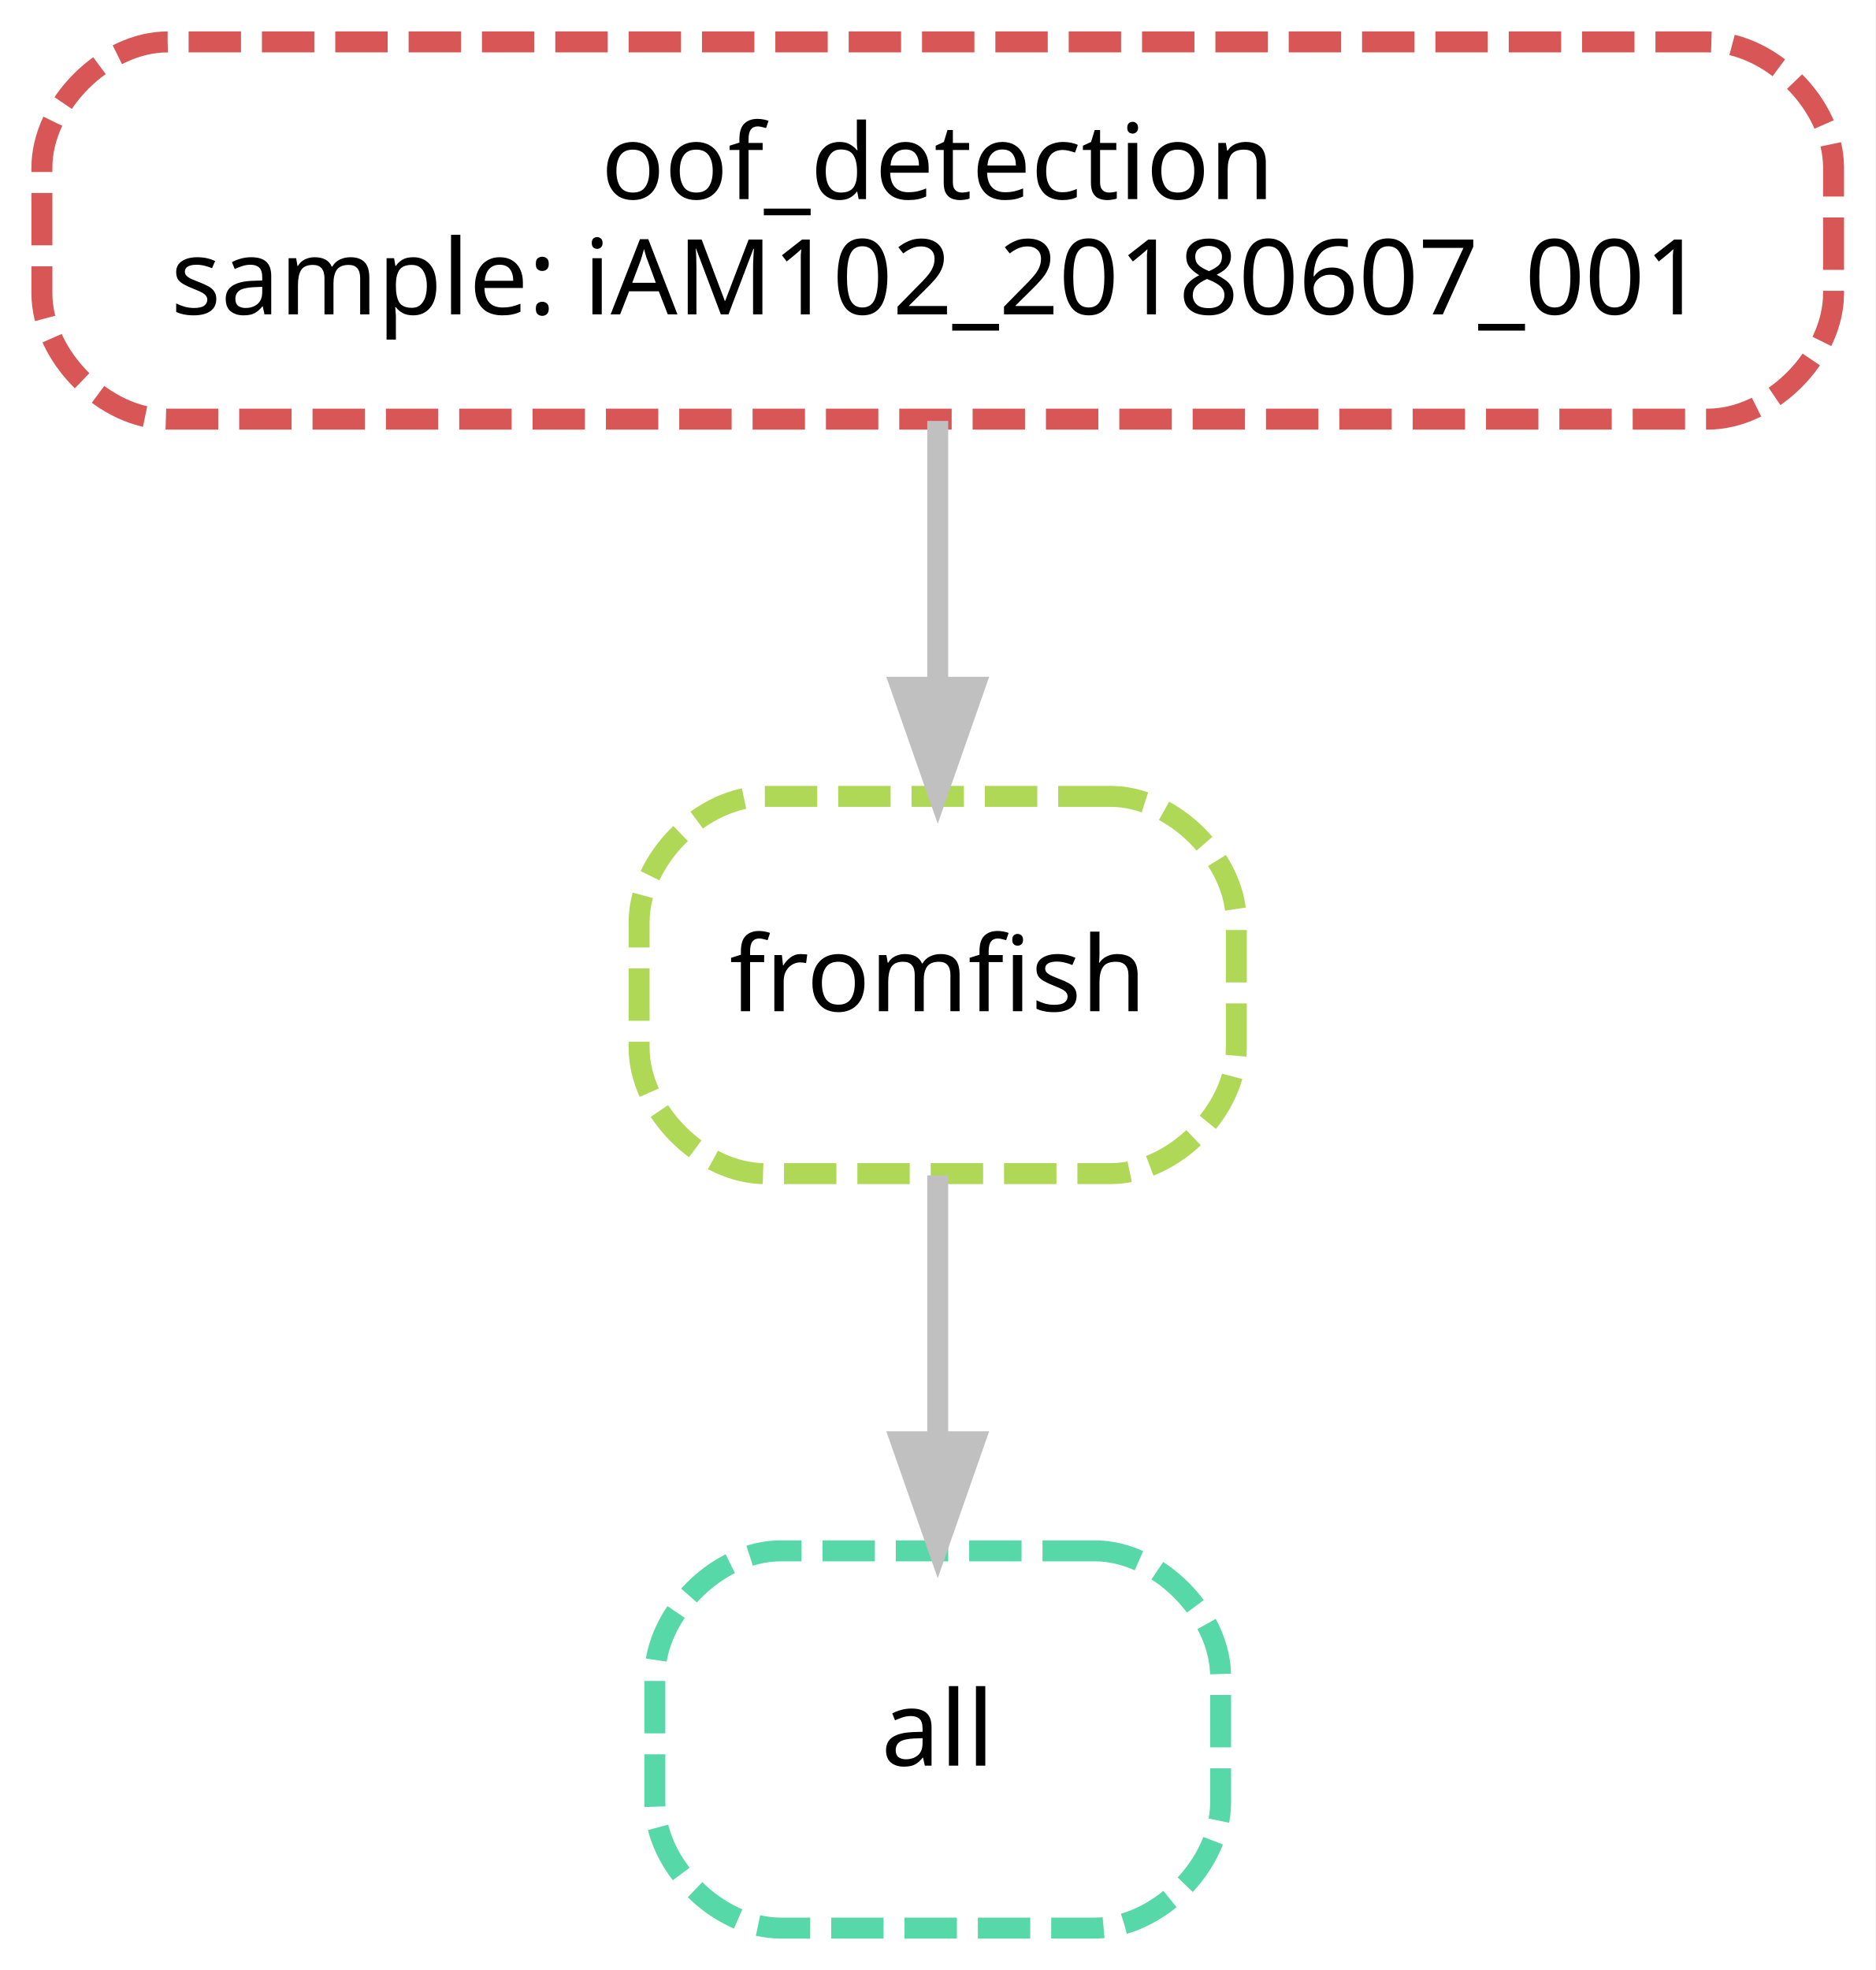
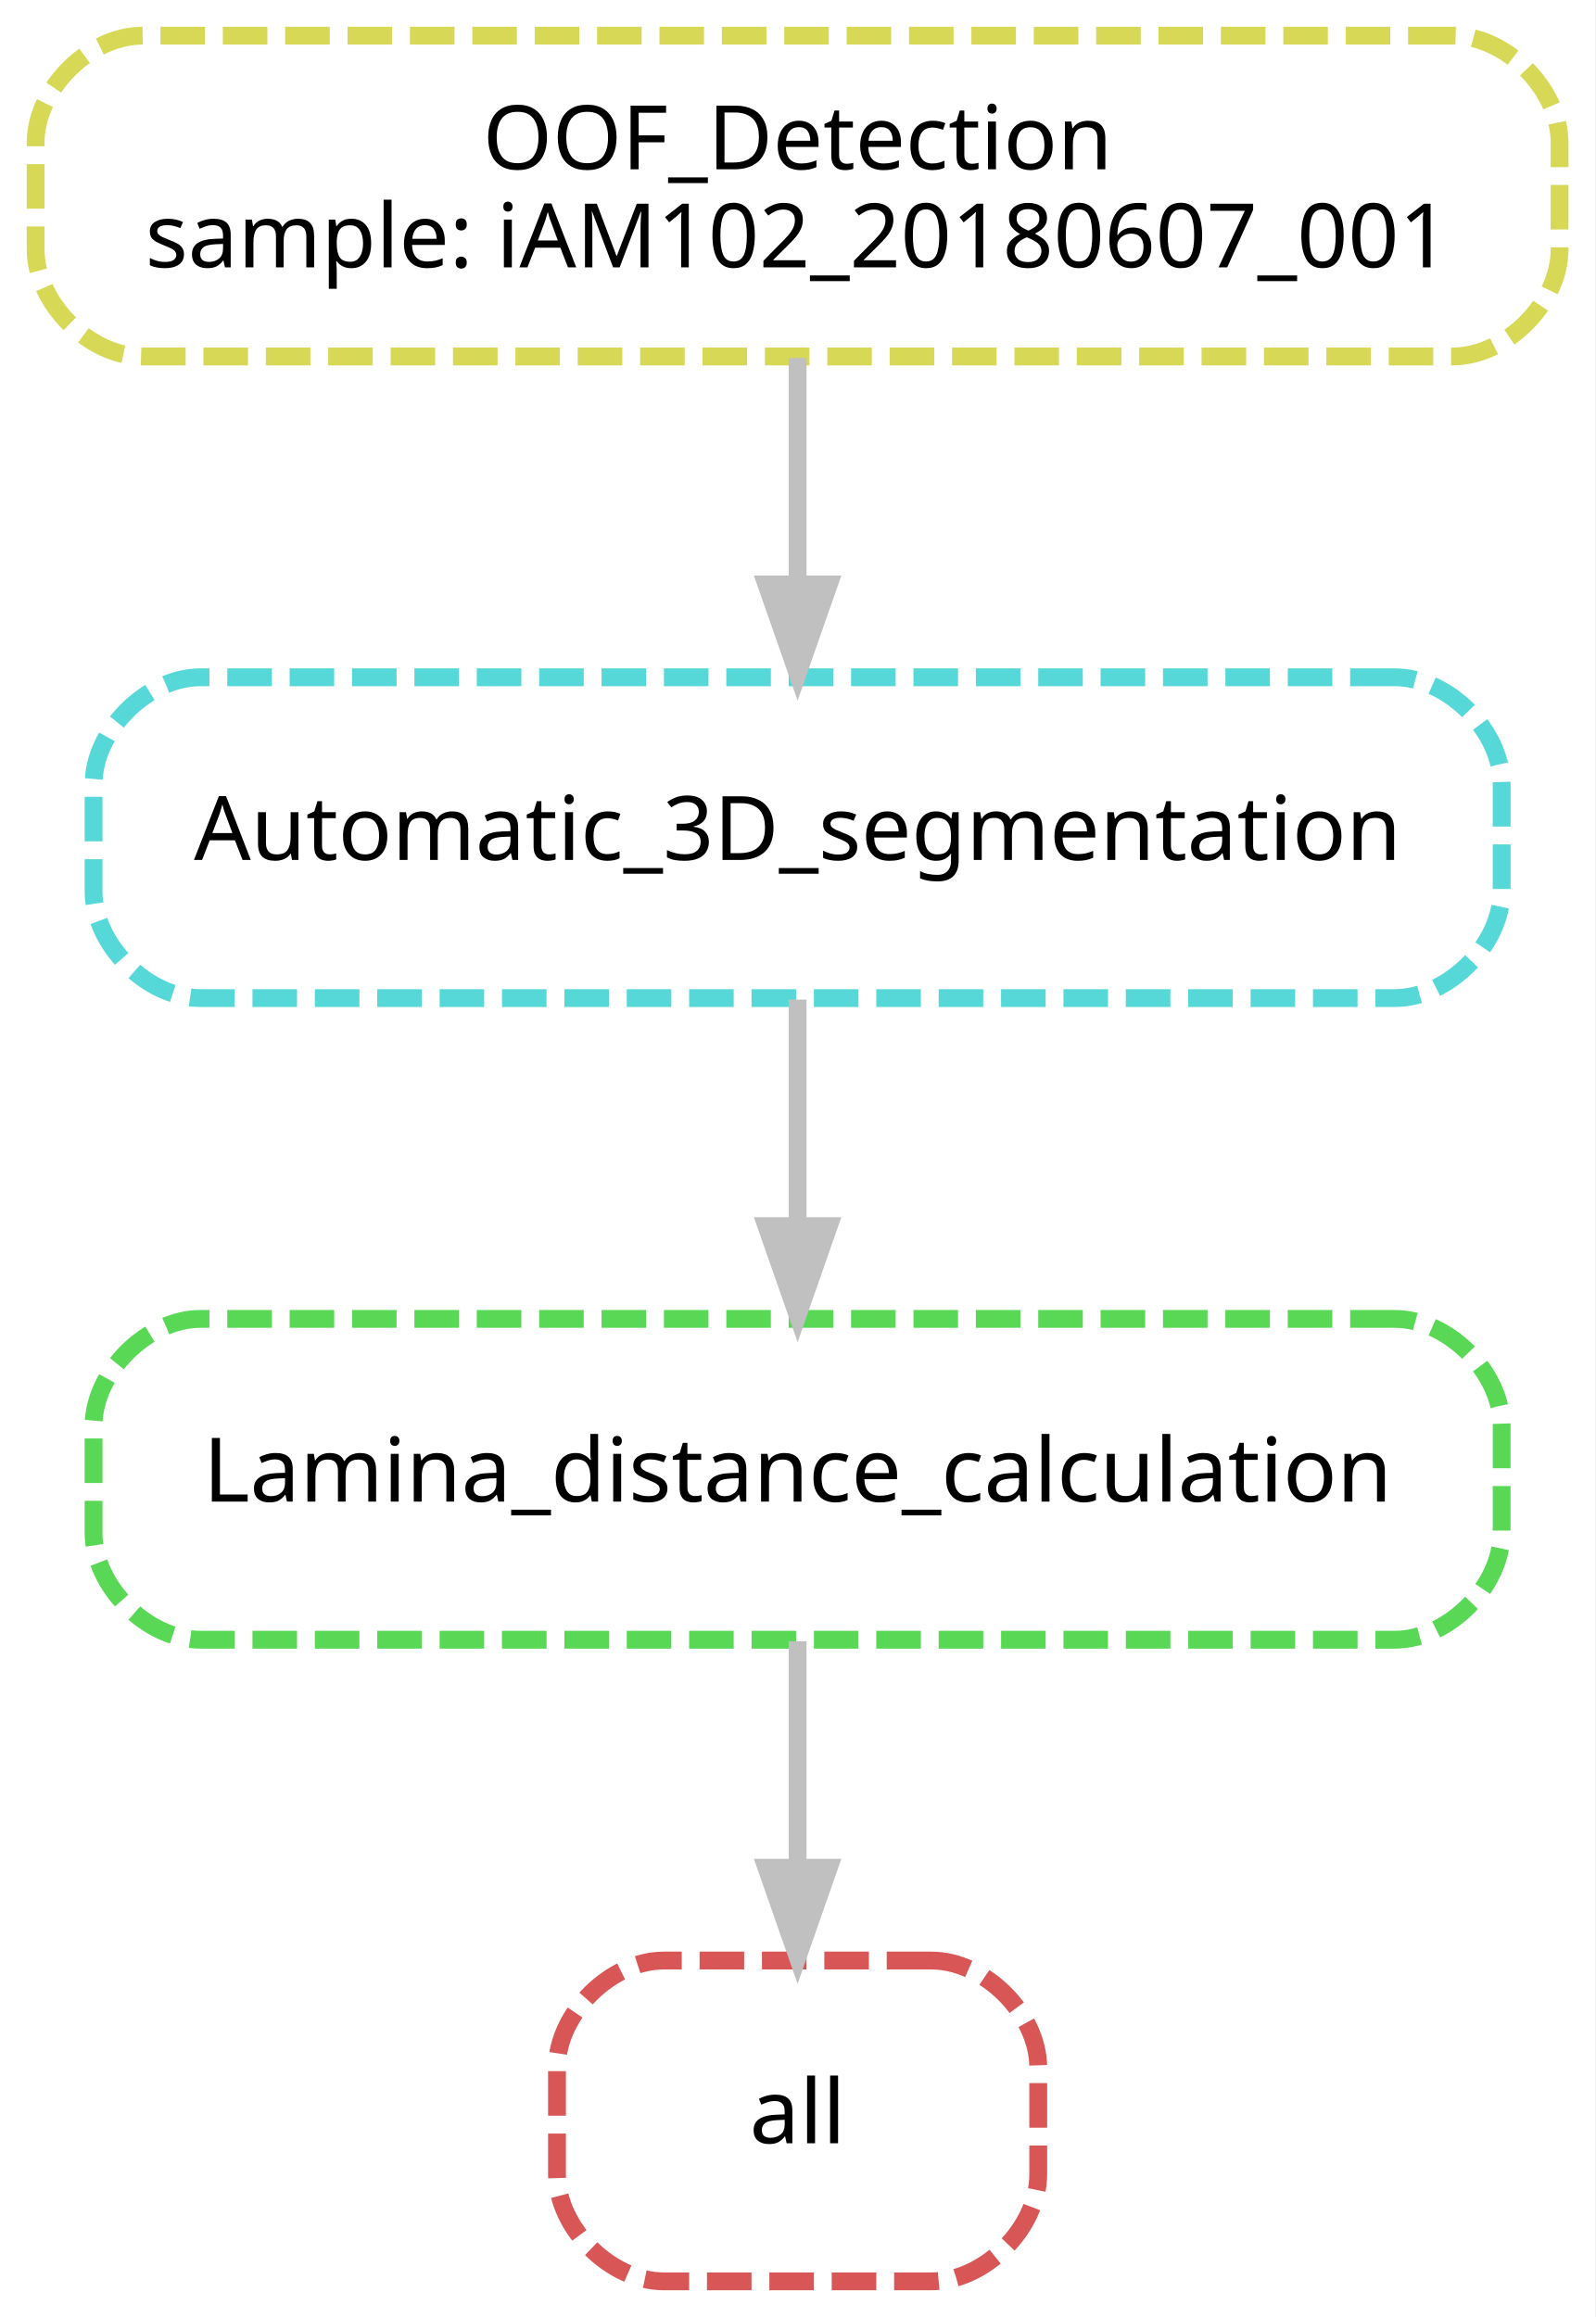
- <svg xmlns="http://www.w3.org/2000/svg" width="179pt" height="188pt" viewBox="0.00 0.00 179.00 188.00">
-   <g id="graph0" class="graph" transform="scale(1 1) rotate(0) translate(4 184)">
-     <polygon fill="#ffffff" stroke="transparent" points="-4,4 -4,-184 175,-184 175,4 -4,4" />
+ <svg xmlns="http://www.w3.org/2000/svg" width="179pt" height="260pt" viewBox="0.00 0.00 179.00 260.00">
+   <g id="graph0" class="graph" transform="scale(1 1) rotate(0) translate(4 256)">
+     <polygon fill="#ffffff" stroke="transparent" points="-4,4 -4,-256 175,-256 175,4 -4,4" />
    <g id="node1" class="node">
-       <path fill="none" stroke="#56d8a9" stroke-width="2" stroke-dasharray="5,2" d="M100.5,-36C100.5,-36 70.5,-36 70.5,-36 64.5,-36 58.5,-30 58.5,-24 58.5,-24 58.5,-12 58.5,-12 58.5,-6 64.5,0 70.5,0 70.5,0 100.5,0 100.5,0 106.5,0 112.5,-6 112.5,-12 112.5,-12 112.5,-24 112.5,-24 112.5,-30 106.5,-36 100.5,-36" />
+       <path fill="none" stroke="#d85656" stroke-width="2" stroke-dasharray="5,2" d="M100.5,-36C100.5,-36 70.5,-36 70.5,-36 64.5,-36 58.5,-30 58.5,-24 58.5,-24 58.5,-12 58.5,-12 58.5,-6 64.5,0 70.5,0 70.5,0 100.5,0 100.5,0 106.5,0 112.5,-6 112.5,-12 112.5,-12 112.5,-24 112.5,-24 112.5,-30 106.5,-36 100.5,-36" />
      <text text-anchor="middle" x="85.5" y="-15.5" font-family="sans" font-size="10.00" fill="#000000">all</text>
    </g>
    <g id="node2" class="node">
-       <path fill="none" stroke="#afd856" stroke-width="2" stroke-dasharray="5,2" d="M102,-108C102,-108 69,-108 69,-108 63,-108 57,-102 57,-96 57,-96 57,-84 57,-84 57,-78 63,-72 69,-72 69,-72 102,-72 102,-72 108,-72 114,-78 114,-84 114,-84 114,-96 114,-96 114,-102 108,-108 102,-108" />
-       <text text-anchor="middle" x="85.5" y="-87.5" font-family="sans" font-size="10.00" fill="#000000">fromfish</text>
+       <path fill="none" stroke="#59d856" stroke-width="2" stroke-dasharray="5,2" d="M152.5,-108C152.5,-108 18.5,-108 18.5,-108 12.5,-108 6.5,-102 6.5,-96 6.5,-96 6.5,-84 6.5,-84 6.5,-78 12.5,-72 18.5,-72 18.5,-72 152.5,-72 152.5,-72 158.5,-72 164.5,-78 164.5,-84 164.5,-84 164.5,-96 164.5,-96 164.5,-102 158.5,-108 152.5,-108" />
+       <text text-anchor="middle" x="85.5" y="-87.5" font-family="sans" font-size="10.00" fill="#000000">Lamina_distance_calculation</text>
    </g>
    <g id="edge1" class="edge">
      <path fill="none" stroke="#c0c0c0" stroke-width="2" d="M85.5,-71.831C85.5,-64.131 85.5,-54.974 85.5,-46.417" />
      <polygon fill="#c0c0c0" stroke="#c0c0c0" stroke-width="2" points="89,-46.413 85.5,-36.413 82,-46.413 89,-46.413" />
    </g>
    <g id="node3" class="node">
-       <path fill="none" stroke="#d85656" stroke-width="2" stroke-dasharray="5,2" d="M159,-180C159,-180 12,-180 12,-180 6,-180 0,-174 0,-168 0,-168 0,-156 0,-156 0,-150 6,-144 12,-144 12,-144 159,-144 159,-144 165,-144 171,-150 171,-156 171,-156 171,-168 171,-168 171,-174 165,-180 159,-180" />
-       <text text-anchor="middle" x="85.5" y="-165" font-family="sans" font-size="10.00" fill="#000000">oof_detection</text>
-       <text text-anchor="middle" x="85.5" y="-154" font-family="sans" font-size="10.00" fill="#000000">sample: iAM102_20180607_001</text>
+       <path fill="none" stroke="#56d8d8" stroke-width="2" stroke-dasharray="5,2" d="M152.5,-180C152.5,-180 18.5,-180 18.5,-180 12.5,-180 6.5,-174 6.5,-168 6.5,-168 6.5,-156 6.5,-156 6.5,-150 12.5,-144 18.5,-144 18.5,-144 152.5,-144 152.5,-144 158.5,-144 164.5,-150 164.5,-156 164.5,-156 164.5,-168 164.5,-168 164.5,-174 158.5,-180 152.5,-180" />
+       <text text-anchor="middle" x="85.5" y="-159.5" font-family="sans" font-size="10.00" fill="#000000">Automatic_3D_segmentation</text>
    </g>
    <g id="edge2" class="edge">
      <path fill="none" stroke="#c0c0c0" stroke-width="2" d="M85.5,-143.831C85.5,-136.131 85.5,-126.974 85.5,-118.417" />
      <polygon fill="#c0c0c0" stroke="#c0c0c0" stroke-width="2" points="89,-118.413 85.5,-108.413 82,-118.413 89,-118.413" />
    </g>
+     <g id="node4" class="node">
+       <path fill="none" stroke="#d6d856" stroke-width="2" stroke-dasharray="5,2" d="M159,-252C159,-252 12,-252 12,-252 6,-252 0,-246 0,-240 0,-240 0,-228 0,-228 0,-222 6,-216 12,-216 12,-216 159,-216 159,-216 165,-216 171,-222 171,-228 171,-228 171,-240 171,-240 171,-246 165,-252 159,-252" />
+       <text text-anchor="middle" x="85.5" y="-237" font-family="sans" font-size="10.00" fill="#000000">OOF_Detection</text>
+       <text text-anchor="middle" x="85.5" y="-226" font-family="sans" font-size="10.00" fill="#000000">sample: iAM102_20180607_001</text>
+     </g>
+     <g id="edge3" class="edge">
+       <path fill="none" stroke="#c0c0c0" stroke-width="2" d="M85.5,-215.831C85.5,-208.131 85.5,-198.974 85.5,-190.417" />
+       <polygon fill="#c0c0c0" stroke="#c0c0c0" stroke-width="2" points="89,-190.413 85.5,-180.413 82,-190.413 89,-190.413" />
+     </g>
  </g>
</svg>
